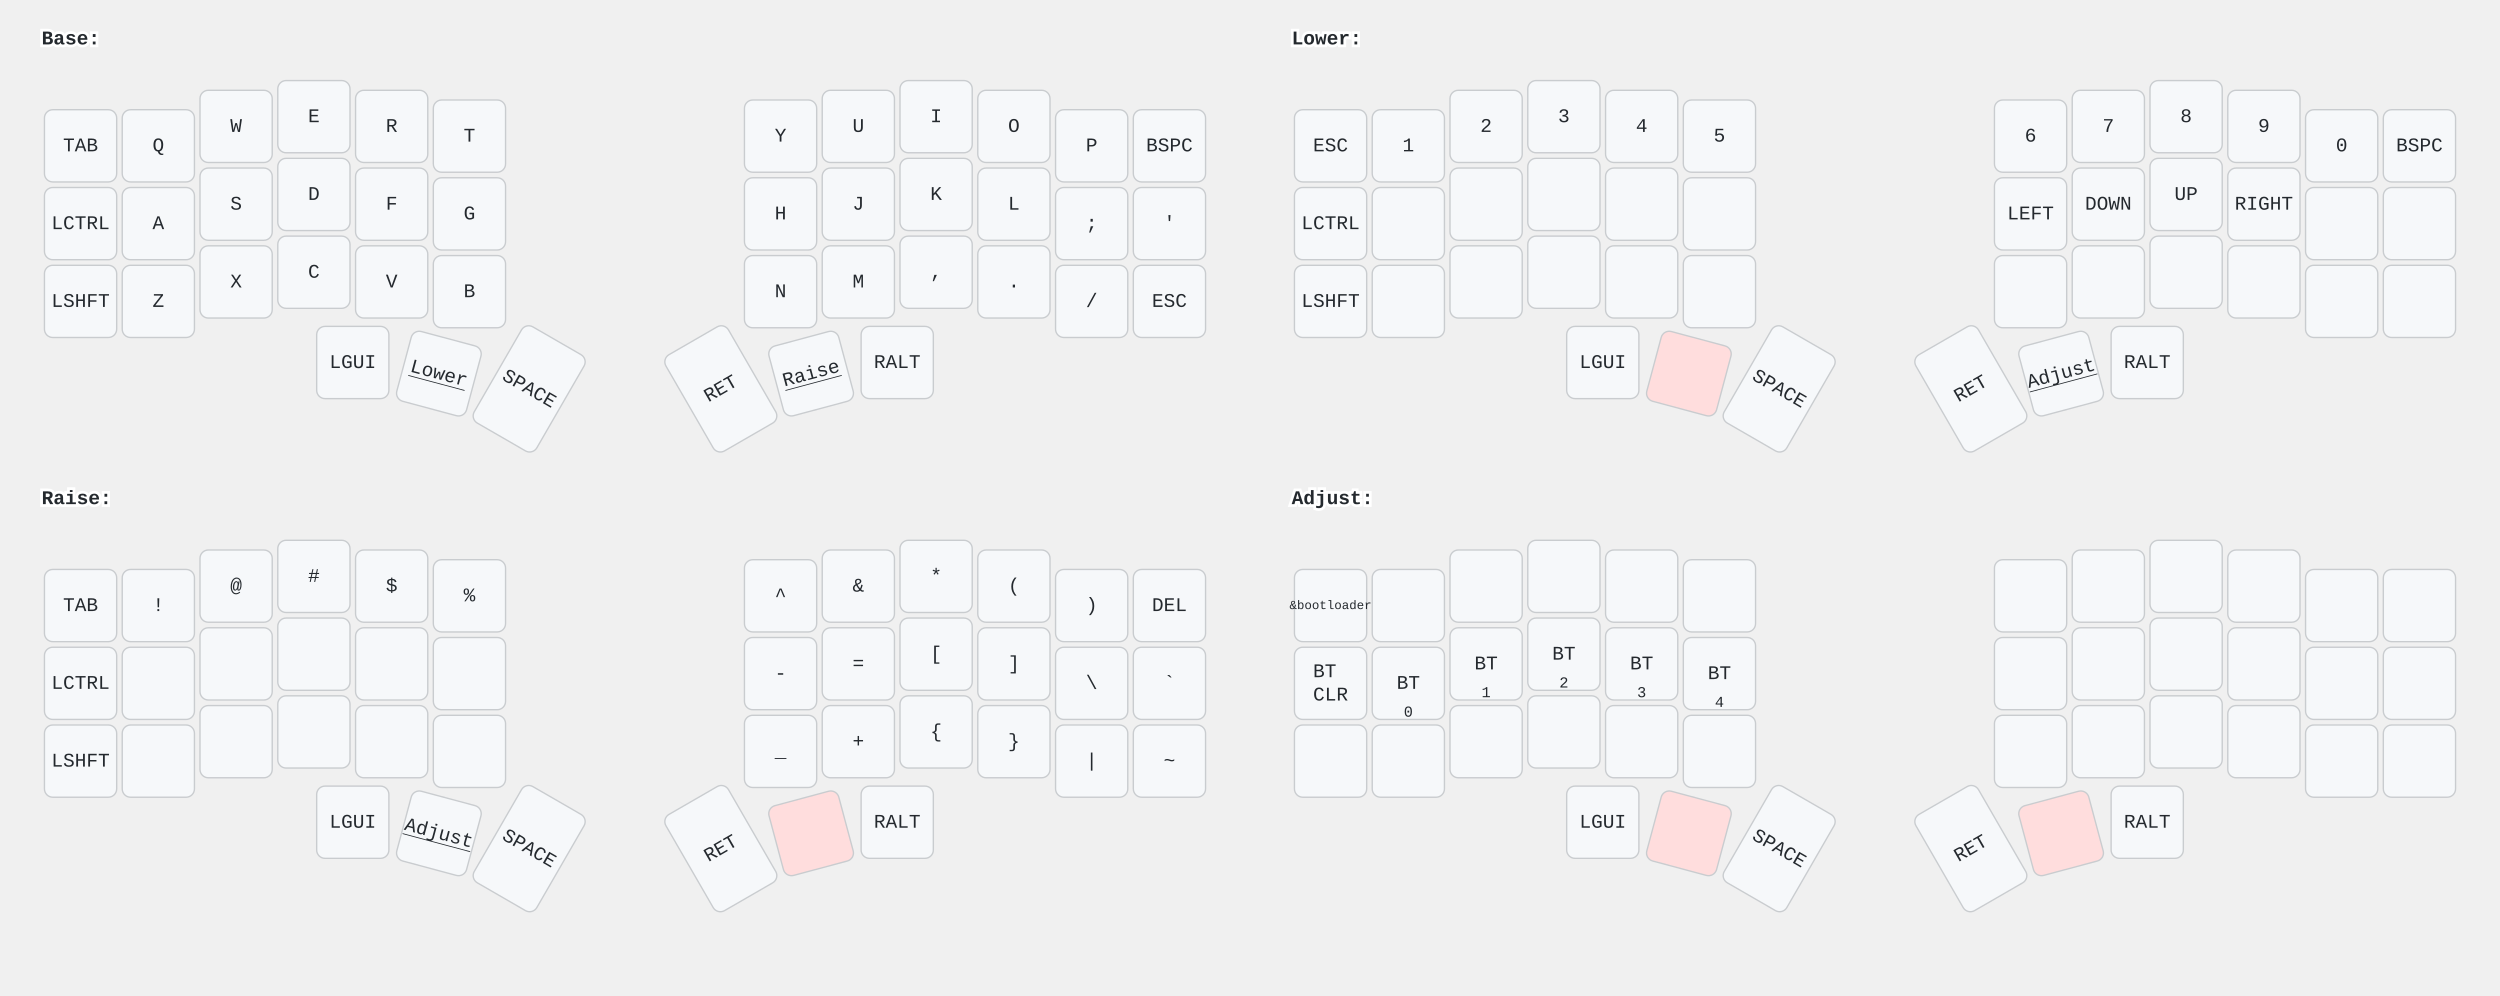
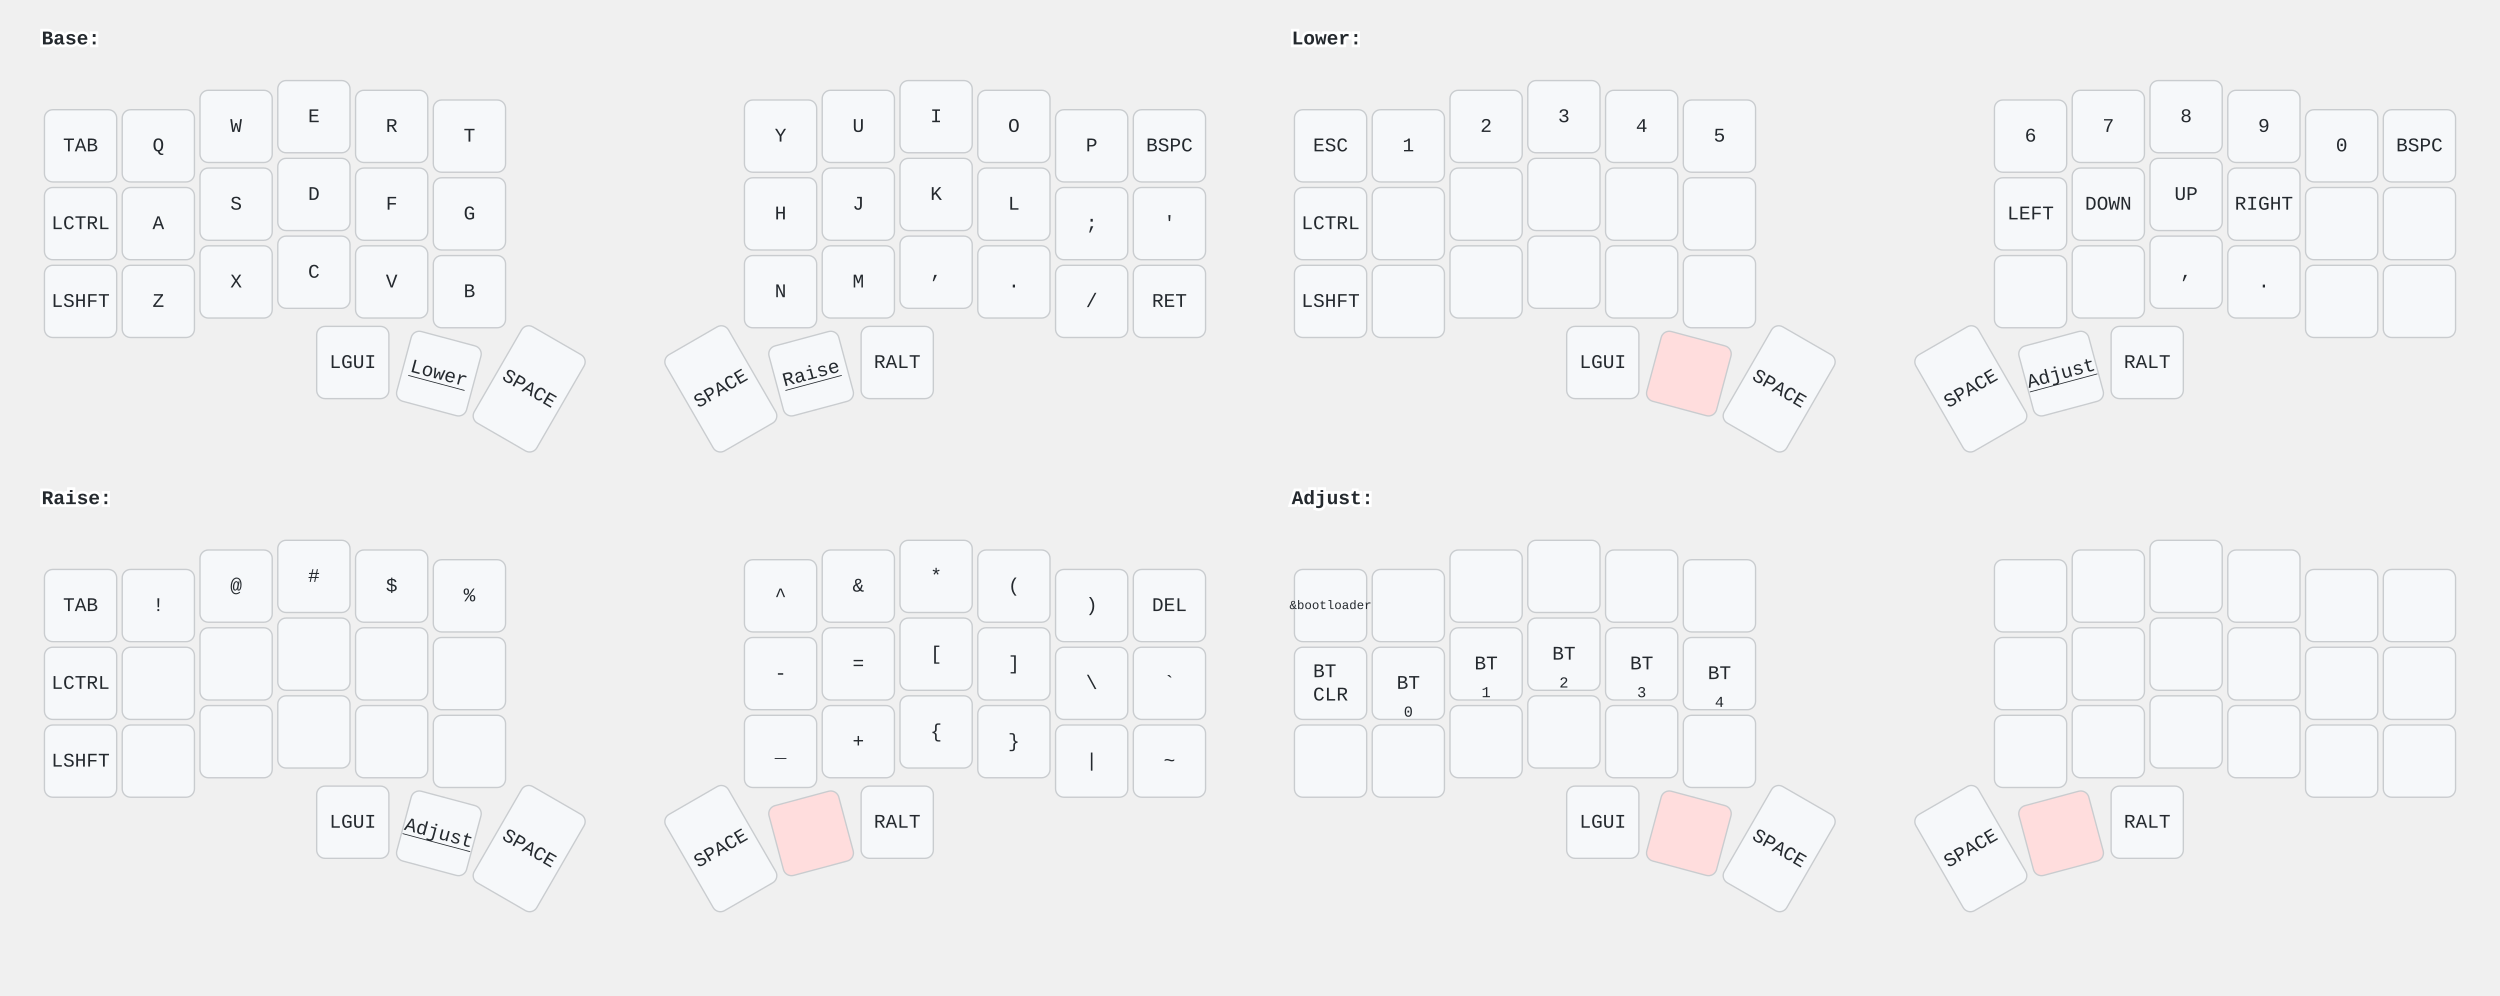
<svg xmlns="http://www.w3.org/2000/svg" width="1800" height="717" viewBox="0 0 1800 717" class="keymap">
  <style>/* inherit to force styles through use tags */
svg path {
    fill: inherit;
}

/* font and background color specifications */
svg.keymap {
    font-family: SFMono-Regular,Consolas,Liberation Mono,Menlo,monospace;
    font-size: 14px;
    font-kerning: normal;
    text-rendering: optimizeLegibility;
    fill: #24292e;
}

/* default key styling */
rect.key {
    fill: #f6f8fa;
}

rect.key, rect.combo {
    stroke: #c9cccf;
    stroke-width: 1;
}

/* default key side styling, only used is draw_key_sides is set */
rect.side {
    filter: brightness(90%);
}

/* color accent for combo boxes */
rect.combo, rect.combo-separate {
    fill: #cdf;
}

/* color accent for held keys */
rect.held, rect.combo.held {
    fill: #fdd;
}

/* color accent for ghost (optional) keys */
rect.ghost, rect.combo.ghost {
    stroke-dasharray: 4, 4;
    stroke-width: 2;
}

text {
    text-anchor: middle;
    dominant-baseline: middle;
}

/* styling for layer labels */
text.label {
    font-weight: bold;
    text-anchor: start;
    stroke: white;
    stroke-width: 4;
    paint-order: stroke;
}

/* styling for optional footer */
text.footer {
    text-anchor: end;
    dominant-baseline: auto;
    stroke: white;
    stroke-width: 4;
    paint-order: stroke;
}

/* styling for combo tap, and key non-tap label text */
text.combo, text.hold, text.shifted, text.left, text.right, text.tl, text.tr, text.bl, text.br {
    font-size: 11px;
}

text.hold, text.bl, text.br {
    text-anchor: middle;
    dominant-baseline: auto;
}

text.shifted, text.tl, text.tr {
    text-anchor: middle;
    dominant-baseline: hanging;
}

text.left, text.tl, text.bl {
    text-anchor: start;
}

text.right, text.tr, text.br {
    text-anchor: end;
}

text.layer-activator {
    text-decoration: underline;
}

/* styling for hold/shifted label text in combo box */
text.combo.hold, text.combo.shifted, text.combo.left, text.combo.right {
    font-size: 8px;
}

/* lighter symbol for transparent keys */
text.trans {
    fill: #7b7e81;
}

/* styling for combo dendrons */
path.combo {
    stroke-width: 1;
    stroke: gray;
    fill: none;
}

/* Start Tabler Icons Cleanup */
/* cannot use height/width with glyphs */
.icon-tabler &gt; path {
    fill: inherit;
    stroke: inherit;
    stroke-width: 2;
}
/* hide tabler's default box */
.icon-tabler &gt; path[stroke="none"][fill="none"] {
    visibility: hidden;
}
/* End Tabler Icons Cleanup */

@media (prefers-color-scheme: dark) {
svg.keymap { fill: #d1d6db; }
rect.key { fill: #3f4750; }
rect.key, rect.combo { stroke: #60666c; }
rect.combo, rect.combo-separate { fill: #1f3d7a; }
rect.held, rect.combo.held { fill: #854747; }
text.label, text.footer { stroke: black; }
text.trans { fill: #7e8184; }
path.combo { stroke: #7f7f7f; }

}</style>
  <g transform="translate(30, 0)" class="layer-Base">
    <text x="0" y="28" class="label" id="Base">Base:</text>
    <g transform="translate(0, 56)">
      <g transform="translate(28, 49)" class="key keypos-0">
        <rect rx="6" ry="6" x="-26" y="-26" width="52" height="52" class="key" />
        <text x="0" y="0" class="key tap">TAB</text>
      </g>
      <g transform="translate(84, 49)" class="key keypos-1">
        <rect rx="6" ry="6" x="-26" y="-26" width="52" height="52" class="key" />
        <text x="0" y="0" class="key tap">Q</text>
      </g>
      <g transform="translate(140, 35)" class="key keypos-2">
        <rect rx="6" ry="6" x="-26" y="-26" width="52" height="52" class="key" />
        <text x="0" y="0" class="key tap">W</text>
      </g>
      <g transform="translate(196, 28)" class="key keypos-3">
        <rect rx="6" ry="6" x="-26" y="-26" width="52" height="52" class="key" />
        <text x="0" y="0" class="key tap">E</text>
      </g>
      <g transform="translate(252, 35)" class="key keypos-4">
        <rect rx="6" ry="6" x="-26" y="-26" width="52" height="52" class="key" />
        <text x="0" y="0" class="key tap">R</text>
      </g>
      <g transform="translate(308, 42)" class="key keypos-5">
        <rect rx="6" ry="6" x="-26" y="-26" width="52" height="52" class="key" />
        <text x="0" y="0" class="key tap">T</text>
      </g>
      <g transform="translate(532, 42)" class="key keypos-6">
        <rect rx="6" ry="6" x="-26" y="-26" width="52" height="52" class="key" />
        <text x="0" y="0" class="key tap">Y</text>
      </g>
      <g transform="translate(588, 35)" class="key keypos-7">
        <rect rx="6" ry="6" x="-26" y="-26" width="52" height="52" class="key" />
        <text x="0" y="0" class="key tap">U</text>
      </g>
      <g transform="translate(644, 28)" class="key keypos-8">
        <rect rx="6" ry="6" x="-26" y="-26" width="52" height="52" class="key" />
        <text x="0" y="0" class="key tap">I</text>
      </g>
      <g transform="translate(700, 35)" class="key keypos-9">
        <rect rx="6" ry="6" x="-26" y="-26" width="52" height="52" class="key" />
        <text x="0" y="0" class="key tap">O</text>
      </g>
      <g transform="translate(756, 49)" class="key keypos-10">
        <rect rx="6" ry="6" x="-26" y="-26" width="52" height="52" class="key" />
        <text x="0" y="0" class="key tap">P</text>
      </g>
      <g transform="translate(812, 49)" class="key keypos-11">
        <rect rx="6" ry="6" x="-26" y="-26" width="52" height="52" class="key" />
        <text x="0" y="0" class="key tap">BSPC</text>
      </g>
      <g transform="translate(28, 105)" class="key keypos-12">
        <rect rx="6" ry="6" x="-26" y="-26" width="52" height="52" class="key" />
        <text x="0" y="0" class="key tap">LCTRL</text>
      </g>
      <g transform="translate(84, 105)" class="key keypos-13">
        <rect rx="6" ry="6" x="-26" y="-26" width="52" height="52" class="key" />
        <text x="0" y="0" class="key tap">A</text>
      </g>
      <g transform="translate(140, 91)" class="key keypos-14">
        <rect rx="6" ry="6" x="-26" y="-26" width="52" height="52" class="key" />
        <text x="0" y="0" class="key tap">S</text>
      </g>
      <g transform="translate(196, 84)" class="key keypos-15">
        <rect rx="6" ry="6" x="-26" y="-26" width="52" height="52" class="key" />
        <text x="0" y="0" class="key tap">D</text>
      </g>
      <g transform="translate(252, 91)" class="key keypos-16">
        <rect rx="6" ry="6" x="-26" y="-26" width="52" height="52" class="key" />
        <text x="0" y="0" class="key tap">F</text>
      </g>
      <g transform="translate(308, 98)" class="key keypos-17">
        <rect rx="6" ry="6" x="-26" y="-26" width="52" height="52" class="key" />
        <text x="0" y="0" class="key tap">G</text>
      </g>
      <g transform="translate(532, 98)" class="key keypos-18">
        <rect rx="6" ry="6" x="-26" y="-26" width="52" height="52" class="key" />
        <text x="0" y="0" class="key tap">H</text>
      </g>
      <g transform="translate(588, 91)" class="key keypos-19">
        <rect rx="6" ry="6" x="-26" y="-26" width="52" height="52" class="key" />
        <text x="0" y="0" class="key tap">J</text>
      </g>
      <g transform="translate(644, 84)" class="key keypos-20">
        <rect rx="6" ry="6" x="-26" y="-26" width="52" height="52" class="key" />
        <text x="0" y="0" class="key tap">K</text>
      </g>
      <g transform="translate(700, 91)" class="key keypos-21">
        <rect rx="6" ry="6" x="-26" y="-26" width="52" height="52" class="key" />
        <text x="0" y="0" class="key tap">L</text>
      </g>
      <g transform="translate(756, 105)" class="key keypos-22">
        <rect rx="6" ry="6" x="-26" y="-26" width="52" height="52" class="key" />
        <text x="0" y="0" class="key tap">;</text>
      </g>
      <g transform="translate(812, 105)" class="key keypos-23">
        <rect rx="6" ry="6" x="-26" y="-26" width="52" height="52" class="key" />
        <text x="0" y="0" class="key tap">'</text>
      </g>
      <g transform="translate(28, 161)" class="key keypos-24">
        <rect rx="6" ry="6" x="-26" y="-26" width="52" height="52" class="key" />
        <text x="0" y="0" class="key tap">LSHFT</text>
      </g>
      <g transform="translate(84, 161)" class="key keypos-25">
        <rect rx="6" ry="6" x="-26" y="-26" width="52" height="52" class="key" />
        <text x="0" y="0" class="key tap">Z</text>
      </g>
      <g transform="translate(140, 147)" class="key keypos-26">
        <rect rx="6" ry="6" x="-26" y="-26" width="52" height="52" class="key" />
        <text x="0" y="0" class="key tap">X</text>
      </g>
      <g transform="translate(196, 140)" class="key keypos-27">
        <rect rx="6" ry="6" x="-26" y="-26" width="52" height="52" class="key" />
        <text x="0" y="0" class="key tap">C</text>
      </g>
      <g transform="translate(252, 147)" class="key keypos-28">
        <rect rx="6" ry="6" x="-26" y="-26" width="52" height="52" class="key" />
        <text x="0" y="0" class="key tap">V</text>
      </g>
      <g transform="translate(308, 154)" class="key keypos-29">
        <rect rx="6" ry="6" x="-26" y="-26" width="52" height="52" class="key" />
        <text x="0" y="0" class="key tap">B</text>
      </g>
      <g transform="translate(532, 154)" class="key keypos-30">
        <rect rx="6" ry="6" x="-26" y="-26" width="52" height="52" class="key" />
        <text x="0" y="0" class="key tap">N</text>
      </g>
      <g transform="translate(588, 147)" class="key keypos-31">
        <rect rx="6" ry="6" x="-26" y="-26" width="52" height="52" class="key" />
        <text x="0" y="0" class="key tap">M</text>
      </g>
      <g transform="translate(644, 140)" class="key keypos-32">
        <rect rx="6" ry="6" x="-26" y="-26" width="52" height="52" class="key" />
        <text x="0" y="0" class="key tap">,</text>
      </g>
      <g transform="translate(700, 147)" class="key keypos-33">
        <rect rx="6" ry="6" x="-26" y="-26" width="52" height="52" class="key" />
        <text x="0" y="0" class="key tap">.</text>
      </g>
      <g transform="translate(756, 161)" class="key keypos-34">
        <rect rx="6" ry="6" x="-26" y="-26" width="52" height="52" class="key" />
        <text x="0" y="0" class="key tap">/</text>
      </g>
      <g transform="translate(812, 161)" class="key keypos-35">
        <rect rx="6" ry="6" x="-26" y="-26" width="52" height="52" class="key" />
-         <text x="0" y="0" class="key tap">ESC</text>
+         <text x="0" y="0" class="key tap">RET</text>
      </g>
      <g transform="translate(224, 205)" class="key keypos-36">
        <rect rx="6" ry="6" x="-26" y="-26" width="52" height="52" class="key" />
        <text x="0" y="0" class="key tap">LGUI</text>
      </g>
      <g transform="translate(286, 213) rotate(15.0)" class="key keypos-37">
        <rect rx="6" ry="6" x="-26" y="-26" width="52" height="52" class="key" />
        <a href="#Lower">
          <text x="0" y="0" class="key tap layer-activator">Lower</text>
        </a>
      </g>
      <g transform="translate(351, 224) rotate(30.0)" class="key keypos-38">
        <rect rx="6" ry="6" x="-26" y="-40" width="52" height="80" class="key" />
        <text x="0" y="0" class="key tap">SPACE</text>
      </g>
      <g transform="translate(489, 224) rotate(-30.0)" class="key keypos-39">
        <rect rx="6" ry="6" x="-26" y="-40" width="52" height="80" class="key" />
-         <text x="0" y="0" class="key tap">RET</text>
+         <text x="0" y="0" class="key tap">SPACE</text>
      </g>
      <g transform="translate(554, 213) rotate(-15.0)" class="key keypos-40">
        <rect rx="6" ry="6" x="-26" y="-26" width="52" height="52" class="key" />
        <a href="#Raise">
          <text x="0" y="0" class="key tap layer-activator">Raise</text>
        </a>
      </g>
      <g transform="translate(616, 205)" class="key keypos-41">
        <rect rx="6" ry="6" x="-26" y="-26" width="52" height="52" class="key" />
        <text x="0" y="0" class="key tap">RALT</text>
      </g>
    </g>
  </g>
  <g transform="translate(930, 0)" class="layer-Lower">
    <text x="0" y="28" class="label" id="Lower">Lower:</text>
    <g transform="translate(0, 56)">
      <g transform="translate(28, 49)" class="key keypos-0">
        <rect rx="6" ry="6" x="-26" y="-26" width="52" height="52" class="key" />
        <text x="0" y="0" class="key tap">ESC</text>
      </g>
      <g transform="translate(84, 49)" class="key keypos-1">
        <rect rx="6" ry="6" x="-26" y="-26" width="52" height="52" class="key" />
        <text x="0" y="0" class="key tap">1</text>
      </g>
      <g transform="translate(140, 35)" class="key keypos-2">
        <rect rx="6" ry="6" x="-26" y="-26" width="52" height="52" class="key" />
        <text x="0" y="0" class="key tap">2</text>
      </g>
      <g transform="translate(196, 28)" class="key keypos-3">
        <rect rx="6" ry="6" x="-26" y="-26" width="52" height="52" class="key" />
        <text x="0" y="0" class="key tap">3</text>
      </g>
      <g transform="translate(252, 35)" class="key keypos-4">
        <rect rx="6" ry="6" x="-26" y="-26" width="52" height="52" class="key" />
        <text x="0" y="0" class="key tap">4</text>
      </g>
      <g transform="translate(308, 42)" class="key keypos-5">
        <rect rx="6" ry="6" x="-26" y="-26" width="52" height="52" class="key" />
        <text x="0" y="0" class="key tap">5</text>
      </g>
      <g transform="translate(532, 42)" class="key keypos-6">
        <rect rx="6" ry="6" x="-26" y="-26" width="52" height="52" class="key" />
        <text x="0" y="0" class="key tap">6</text>
      </g>
      <g transform="translate(588, 35)" class="key keypos-7">
        <rect rx="6" ry="6" x="-26" y="-26" width="52" height="52" class="key" />
        <text x="0" y="0" class="key tap">7</text>
      </g>
      <g transform="translate(644, 28)" class="key keypos-8">
        <rect rx="6" ry="6" x="-26" y="-26" width="52" height="52" class="key" />
        <text x="0" y="0" class="key tap">8</text>
      </g>
      <g transform="translate(700, 35)" class="key keypos-9">
        <rect rx="6" ry="6" x="-26" y="-26" width="52" height="52" class="key" />
        <text x="0" y="0" class="key tap">9</text>
      </g>
      <g transform="translate(756, 49)" class="key keypos-10">
        <rect rx="6" ry="6" x="-26" y="-26" width="52" height="52" class="key" />
        <text x="0" y="0" class="key tap">0</text>
      </g>
      <g transform="translate(812, 49)" class="key keypos-11">
        <rect rx="6" ry="6" x="-26" y="-26" width="52" height="52" class="key" />
        <text x="0" y="0" class="key tap">BSPC</text>
      </g>
      <g transform="translate(28, 105)" class="key keypos-12">
        <rect rx="6" ry="6" x="-26" y="-26" width="52" height="52" class="key" />
        <text x="0" y="0" class="key tap">LCTRL</text>
      </g>
      <g transform="translate(84, 105)" class="key keypos-13">
        <rect rx="6" ry="6" x="-26" y="-26" width="52" height="52" class="key" />
      </g>
      <g transform="translate(140, 91)" class="key keypos-14">
        <rect rx="6" ry="6" x="-26" y="-26" width="52" height="52" class="key" />
      </g>
      <g transform="translate(196, 84)" class="key keypos-15">
        <rect rx="6" ry="6" x="-26" y="-26" width="52" height="52" class="key" />
      </g>
      <g transform="translate(252, 91)" class="key keypos-16">
        <rect rx="6" ry="6" x="-26" y="-26" width="52" height="52" class="key" />
      </g>
      <g transform="translate(308, 98)" class="key keypos-17">
        <rect rx="6" ry="6" x="-26" y="-26" width="52" height="52" class="key" />
      </g>
      <g transform="translate(532, 98)" class="key keypos-18">
        <rect rx="6" ry="6" x="-26" y="-26" width="52" height="52" class="key" />
        <text x="0" y="0" class="key tap">LEFT</text>
      </g>
      <g transform="translate(588, 91)" class="key keypos-19">
        <rect rx="6" ry="6" x="-26" y="-26" width="52" height="52" class="key" />
        <text x="0" y="0" class="key tap">DOWN</text>
      </g>
      <g transform="translate(644, 84)" class="key keypos-20">
        <rect rx="6" ry="6" x="-26" y="-26" width="52" height="52" class="key" />
        <text x="0" y="0" class="key tap">UP</text>
      </g>
      <g transform="translate(700, 91)" class="key keypos-21">
        <rect rx="6" ry="6" x="-26" y="-26" width="52" height="52" class="key" />
        <text x="0" y="0" class="key tap">RIGHT</text>
      </g>
      <g transform="translate(756, 105)" class="key keypos-22">
        <rect rx="6" ry="6" x="-26" y="-26" width="52" height="52" class="key" />
      </g>
      <g transform="translate(812, 105)" class="key keypos-23">
        <rect rx="6" ry="6" x="-26" y="-26" width="52" height="52" class="key" />
      </g>
      <g transform="translate(28, 161)" class="key keypos-24">
        <rect rx="6" ry="6" x="-26" y="-26" width="52" height="52" class="key" />
        <text x="0" y="0" class="key tap">LSHFT</text>
      </g>
      <g transform="translate(84, 161)" class="key keypos-25">
        <rect rx="6" ry="6" x="-26" y="-26" width="52" height="52" class="key" />
      </g>
      <g transform="translate(140, 147)" class="key keypos-26">
        <rect rx="6" ry="6" x="-26" y="-26" width="52" height="52" class="key" />
      </g>
      <g transform="translate(196, 140)" class="key keypos-27">
        <rect rx="6" ry="6" x="-26" y="-26" width="52" height="52" class="key" />
      </g>
      <g transform="translate(252, 147)" class="key keypos-28">
        <rect rx="6" ry="6" x="-26" y="-26" width="52" height="52" class="key" />
      </g>
      <g transform="translate(308, 154)" class="key keypos-29">
        <rect rx="6" ry="6" x="-26" y="-26" width="52" height="52" class="key" />
      </g>
      <g transform="translate(532, 154)" class="key keypos-30">
        <rect rx="6" ry="6" x="-26" y="-26" width="52" height="52" class="key" />
      </g>
      <g transform="translate(588, 147)" class="key keypos-31">
        <rect rx="6" ry="6" x="-26" y="-26" width="52" height="52" class="key" />
      </g>
      <g transform="translate(644, 140)" class="key keypos-32">
        <rect rx="6" ry="6" x="-26" y="-26" width="52" height="52" class="key" />
+         <text x="0" y="0" class="key tap">,</text>
      </g>
      <g transform="translate(700, 147)" class="key keypos-33">
        <rect rx="6" ry="6" x="-26" y="-26" width="52" height="52" class="key" />
+         <text x="0" y="0" class="key tap">.</text>
      </g>
      <g transform="translate(756, 161)" class="key keypos-34">
        <rect rx="6" ry="6" x="-26" y="-26" width="52" height="52" class="key" />
      </g>
      <g transform="translate(812, 161)" class="key keypos-35">
        <rect rx="6" ry="6" x="-26" y="-26" width="52" height="52" class="key" />
      </g>
      <g transform="translate(224, 205)" class="key keypos-36">
        <rect rx="6" ry="6" x="-26" y="-26" width="52" height="52" class="key" />
        <text x="0" y="0" class="key tap">LGUI</text>
      </g>
      <g transform="translate(286, 213) rotate(15.0)" class="key held keypos-37">
        <rect rx="6" ry="6" x="-26" y="-26" width="52" height="52" class="key held" />
      </g>
      <g transform="translate(351, 224) rotate(30.0)" class="key keypos-38">
        <rect rx="6" ry="6" x="-26" y="-40" width="52" height="80" class="key" />
        <text x="0" y="0" class="key tap">SPACE</text>
      </g>
      <g transform="translate(489, 224) rotate(-30.0)" class="key keypos-39">
        <rect rx="6" ry="6" x="-26" y="-40" width="52" height="80" class="key" />
-         <text x="0" y="0" class="key tap">RET</text>
+         <text x="0" y="0" class="key tap">SPACE</text>
      </g>
      <g transform="translate(554, 213) rotate(-15.0)" class="key keypos-40">
        <rect rx="6" ry="6" x="-26" y="-26" width="52" height="52" class="key" />
        <a href="#Adjust">
          <text x="0" y="0" class="key tap layer-activator">Adjust</text>
        </a>
      </g>
      <g transform="translate(616, 205)" class="key keypos-41">
        <rect rx="6" ry="6" x="-26" y="-26" width="52" height="52" class="key" />
        <text x="0" y="0" class="key tap">RALT</text>
      </g>
    </g>
  </g>
  <g transform="translate(30, 331)" class="layer-Raise">
    <text x="0" y="28" class="label" id="Raise">Raise:</text>
    <g transform="translate(0, 56)">
      <g transform="translate(28, 49)" class="key keypos-0">
        <rect rx="6" ry="6" x="-26" y="-26" width="52" height="52" class="key" />
        <text x="0" y="0" class="key tap">TAB</text>
      </g>
      <g transform="translate(84, 49)" class="key keypos-1">
        <rect rx="6" ry="6" x="-26" y="-26" width="52" height="52" class="key" />
        <text x="0" y="0" class="key tap">!</text>
      </g>
      <g transform="translate(140, 35)" class="key keypos-2">
        <rect rx="6" ry="6" x="-26" y="-26" width="52" height="52" class="key" />
        <text x="0" y="0" class="key tap">@</text>
      </g>
      <g transform="translate(196, 28)" class="key keypos-3">
        <rect rx="6" ry="6" x="-26" y="-26" width="52" height="52" class="key" />
        <text x="0" y="0" class="key tap">#</text>
      </g>
      <g transform="translate(252, 35)" class="key keypos-4">
        <rect rx="6" ry="6" x="-26" y="-26" width="52" height="52" class="key" />
        <text x="0" y="0" class="key tap">$</text>
      </g>
      <g transform="translate(308, 42)" class="key keypos-5">
        <rect rx="6" ry="6" x="-26" y="-26" width="52" height="52" class="key" />
        <text x="0" y="0" class="key tap">%</text>
      </g>
      <g transform="translate(532, 42)" class="key keypos-6">
        <rect rx="6" ry="6" x="-26" y="-26" width="52" height="52" class="key" />
        <text x="0" y="0" class="key tap">^</text>
      </g>
      <g transform="translate(588, 35)" class="key keypos-7">
        <rect rx="6" ry="6" x="-26" y="-26" width="52" height="52" class="key" />
        <text x="0" y="0" class="key tap">&amp;</text>
      </g>
      <g transform="translate(644, 28)" class="key keypos-8">
        <rect rx="6" ry="6" x="-26" y="-26" width="52" height="52" class="key" />
        <text x="0" y="0" class="key tap">*</text>
      </g>
      <g transform="translate(700, 35)" class="key keypos-9">
        <rect rx="6" ry="6" x="-26" y="-26" width="52" height="52" class="key" />
        <text x="0" y="0" class="key tap">(</text>
      </g>
      <g transform="translate(756, 49)" class="key keypos-10">
        <rect rx="6" ry="6" x="-26" y="-26" width="52" height="52" class="key" />
        <text x="0" y="0" class="key tap">)</text>
      </g>
      <g transform="translate(812, 49)" class="key keypos-11">
        <rect rx="6" ry="6" x="-26" y="-26" width="52" height="52" class="key" />
        <text x="0" y="0" class="key tap">DEL</text>
      </g>
      <g transform="translate(28, 105)" class="key keypos-12">
        <rect rx="6" ry="6" x="-26" y="-26" width="52" height="52" class="key" />
        <text x="0" y="0" class="key tap">LCTRL</text>
      </g>
      <g transform="translate(84, 105)" class="key keypos-13">
        <rect rx="6" ry="6" x="-26" y="-26" width="52" height="52" class="key" />
      </g>
      <g transform="translate(140, 91)" class="key keypos-14">
        <rect rx="6" ry="6" x="-26" y="-26" width="52" height="52" class="key" />
      </g>
      <g transform="translate(196, 84)" class="key keypos-15">
        <rect rx="6" ry="6" x="-26" y="-26" width="52" height="52" class="key" />
      </g>
      <g transform="translate(252, 91)" class="key keypos-16">
        <rect rx="6" ry="6" x="-26" y="-26" width="52" height="52" class="key" />
      </g>
      <g transform="translate(308, 98)" class="key keypos-17">
        <rect rx="6" ry="6" x="-26" y="-26" width="52" height="52" class="key" />
      </g>
      <g transform="translate(532, 98)" class="key keypos-18">
        <rect rx="6" ry="6" x="-26" y="-26" width="52" height="52" class="key" />
        <text x="0" y="0" class="key tap">-</text>
      </g>
      <g transform="translate(588, 91)" class="key keypos-19">
        <rect rx="6" ry="6" x="-26" y="-26" width="52" height="52" class="key" />
        <text x="0" y="0" class="key tap">=</text>
      </g>
      <g transform="translate(644, 84)" class="key keypos-20">
        <rect rx="6" ry="6" x="-26" y="-26" width="52" height="52" class="key" />
        <text x="0" y="0" class="key tap">[</text>
      </g>
      <g transform="translate(700, 91)" class="key keypos-21">
        <rect rx="6" ry="6" x="-26" y="-26" width="52" height="52" class="key" />
        <text x="0" y="0" class="key tap">]</text>
      </g>
      <g transform="translate(756, 105)" class="key keypos-22">
        <rect rx="6" ry="6" x="-26" y="-26" width="52" height="52" class="key" />
        <text x="0" y="0" class="key tap">\</text>
      </g>
      <g transform="translate(812, 105)" class="key keypos-23">
        <rect rx="6" ry="6" x="-26" y="-26" width="52" height="52" class="key" />
        <text x="0" y="0" class="key tap">`</text>
      </g>
      <g transform="translate(28, 161)" class="key keypos-24">
        <rect rx="6" ry="6" x="-26" y="-26" width="52" height="52" class="key" />
        <text x="0" y="0" class="key tap">LSHFT</text>
      </g>
      <g transform="translate(84, 161)" class="key keypos-25">
        <rect rx="6" ry="6" x="-26" y="-26" width="52" height="52" class="key" />
      </g>
      <g transform="translate(140, 147)" class="key keypos-26">
        <rect rx="6" ry="6" x="-26" y="-26" width="52" height="52" class="key" />
      </g>
      <g transform="translate(196, 140)" class="key keypos-27">
        <rect rx="6" ry="6" x="-26" y="-26" width="52" height="52" class="key" />
      </g>
      <g transform="translate(252, 147)" class="key keypos-28">
        <rect rx="6" ry="6" x="-26" y="-26" width="52" height="52" class="key" />
      </g>
      <g transform="translate(308, 154)" class="key keypos-29">
        <rect rx="6" ry="6" x="-26" y="-26" width="52" height="52" class="key" />
      </g>
      <g transform="translate(532, 154)" class="key keypos-30">
        <rect rx="6" ry="6" x="-26" y="-26" width="52" height="52" class="key" />
        <text x="0" y="0" class="key tap">_</text>
      </g>
      <g transform="translate(588, 147)" class="key keypos-31">
        <rect rx="6" ry="6" x="-26" y="-26" width="52" height="52" class="key" />
        <text x="0" y="0" class="key tap">+</text>
      </g>
      <g transform="translate(644, 140)" class="key keypos-32">
        <rect rx="6" ry="6" x="-26" y="-26" width="52" height="52" class="key" />
        <text x="0" y="0" class="key tap">{</text>
      </g>
      <g transform="translate(700, 147)" class="key keypos-33">
        <rect rx="6" ry="6" x="-26" y="-26" width="52" height="52" class="key" />
        <text x="0" y="0" class="key tap">}</text>
      </g>
      <g transform="translate(756, 161)" class="key keypos-34">
        <rect rx="6" ry="6" x="-26" y="-26" width="52" height="52" class="key" />
        <text x="0" y="0" class="key tap">|</text>
      </g>
      <g transform="translate(812, 161)" class="key keypos-35">
        <rect rx="6" ry="6" x="-26" y="-26" width="52" height="52" class="key" />
        <text x="0" y="0" class="key tap">~</text>
      </g>
      <g transform="translate(224, 205)" class="key keypos-36">
        <rect rx="6" ry="6" x="-26" y="-26" width="52" height="52" class="key" />
        <text x="0" y="0" class="key tap">LGUI</text>
      </g>
      <g transform="translate(286, 213) rotate(15.0)" class="key keypos-37">
        <rect rx="6" ry="6" x="-26" y="-26" width="52" height="52" class="key" />
        <a href="#Adjust">
          <text x="0" y="0" class="key tap layer-activator">Adjust</text>
        </a>
      </g>
      <g transform="translate(351, 224) rotate(30.0)" class="key keypos-38">
        <rect rx="6" ry="6" x="-26" y="-40" width="52" height="80" class="key" />
        <text x="0" y="0" class="key tap">SPACE</text>
      </g>
      <g transform="translate(489, 224) rotate(-30.0)" class="key keypos-39">
        <rect rx="6" ry="6" x="-26" y="-40" width="52" height="80" class="key" />
-         <text x="0" y="0" class="key tap">RET</text>
+         <text x="0" y="0" class="key tap">SPACE</text>
      </g>
      <g transform="translate(554, 213) rotate(-15.0)" class="key held keypos-40">
        <rect rx="6" ry="6" x="-26" y="-26" width="52" height="52" class="key held" />
      </g>
      <g transform="translate(616, 205)" class="key keypos-41">
        <rect rx="6" ry="6" x="-26" y="-26" width="52" height="52" class="key" />
        <text x="0" y="0" class="key tap">RALT</text>
      </g>
    </g>
  </g>
  <g transform="translate(930, 331)" class="layer-Adjust">
    <text x="0" y="28" class="label" id="Adjust">Adjust:</text>
    <g transform="translate(0, 56)">
      <g transform="translate(28, 49)" class="key keypos-0">
        <rect rx="6" ry="6" x="-26" y="-26" width="52" height="52" class="key" />
        <text x="0" y="0" class="key tap">
          <tspan style="font-size: 64%">&amp;bootloader</tspan>
        </text>
      </g>
      <g transform="translate(84, 49)" class="key keypos-1">
        <rect rx="6" ry="6" x="-26" y="-26" width="52" height="52" class="key" />
      </g>
      <g transform="translate(140, 35)" class="key keypos-2">
        <rect rx="6" ry="6" x="-26" y="-26" width="52" height="52" class="key" />
      </g>
      <g transform="translate(196, 28)" class="key keypos-3">
        <rect rx="6" ry="6" x="-26" y="-26" width="52" height="52" class="key" />
      </g>
      <g transform="translate(252, 35)" class="key keypos-4">
        <rect rx="6" ry="6" x="-26" y="-26" width="52" height="52" class="key" />
      </g>
      <g transform="translate(308, 42)" class="key keypos-5">
        <rect rx="6" ry="6" x="-26" y="-26" width="52" height="52" class="key" />
      </g>
      <g transform="translate(532, 42)" class="key keypos-6">
        <rect rx="6" ry="6" x="-26" y="-26" width="52" height="52" class="key" />
      </g>
      <g transform="translate(588, 35)" class="key keypos-7">
        <rect rx="6" ry="6" x="-26" y="-26" width="52" height="52" class="key" />
      </g>
      <g transform="translate(644, 28)" class="key keypos-8">
        <rect rx="6" ry="6" x="-26" y="-26" width="52" height="52" class="key" />
      </g>
      <g transform="translate(700, 35)" class="key keypos-9">
        <rect rx="6" ry="6" x="-26" y="-26" width="52" height="52" class="key" />
      </g>
      <g transform="translate(756, 49)" class="key keypos-10">
        <rect rx="6" ry="6" x="-26" y="-26" width="52" height="52" class="key" />
      </g>
      <g transform="translate(812, 49)" class="key keypos-11">
        <rect rx="6" ry="6" x="-26" y="-26" width="52" height="52" class="key" />
      </g>
      <g transform="translate(28, 105)" class="key keypos-12">
        <rect rx="6" ry="6" x="-26" y="-26" width="52" height="52" class="key" />
        <text x="0" y="0" class="key tap">
          <tspan x="0" dy="-0.6em">BT</tspan>
          <tspan x="0" dy="1.2em">CLR</tspan>
        </text>
      </g>
      <g transform="translate(84, 105)" class="key keypos-13">
        <rect rx="6" ry="6" x="-26" y="-26" width="52" height="52" class="key" />
        <text x="0" y="0" class="key tap">BT</text>
        <text x="0" y="24" class="key hold">0</text>
      </g>
      <g transform="translate(140, 91)" class="key keypos-14">
        <rect rx="6" ry="6" x="-26" y="-26" width="52" height="52" class="key" />
        <text x="0" y="0" class="key tap">BT</text>
        <text x="0" y="24" class="key hold">1</text>
      </g>
      <g transform="translate(196, 84)" class="key keypos-15">
        <rect rx="6" ry="6" x="-26" y="-26" width="52" height="52" class="key" />
        <text x="0" y="0" class="key tap">BT</text>
        <text x="0" y="24" class="key hold">2</text>
      </g>
      <g transform="translate(252, 91)" class="key keypos-16">
        <rect rx="6" ry="6" x="-26" y="-26" width="52" height="52" class="key" />
        <text x="0" y="0" class="key tap">BT</text>
        <text x="0" y="24" class="key hold">3</text>
      </g>
      <g transform="translate(308, 98)" class="key keypos-17">
        <rect rx="6" ry="6" x="-26" y="-26" width="52" height="52" class="key" />
        <text x="0" y="0" class="key tap">BT</text>
        <text x="0" y="24" class="key hold">4</text>
      </g>
      <g transform="translate(532, 98)" class="key keypos-18">
        <rect rx="6" ry="6" x="-26" y="-26" width="52" height="52" class="key" />
      </g>
      <g transform="translate(588, 91)" class="key keypos-19">
        <rect rx="6" ry="6" x="-26" y="-26" width="52" height="52" class="key" />
      </g>
      <g transform="translate(644, 84)" class="key keypos-20">
        <rect rx="6" ry="6" x="-26" y="-26" width="52" height="52" class="key" />
      </g>
      <g transform="translate(700, 91)" class="key keypos-21">
        <rect rx="6" ry="6" x="-26" y="-26" width="52" height="52" class="key" />
      </g>
      <g transform="translate(756, 105)" class="key keypos-22">
        <rect rx="6" ry="6" x="-26" y="-26" width="52" height="52" class="key" />
      </g>
      <g transform="translate(812, 105)" class="key keypos-23">
        <rect rx="6" ry="6" x="-26" y="-26" width="52" height="52" class="key" />
      </g>
      <g transform="translate(28, 161)" class="key keypos-24">
        <rect rx="6" ry="6" x="-26" y="-26" width="52" height="52" class="key" />
      </g>
      <g transform="translate(84, 161)" class="key keypos-25">
        <rect rx="6" ry="6" x="-26" y="-26" width="52" height="52" class="key" />
      </g>
      <g transform="translate(140, 147)" class="key keypos-26">
        <rect rx="6" ry="6" x="-26" y="-26" width="52" height="52" class="key" />
      </g>
      <g transform="translate(196, 140)" class="key keypos-27">
        <rect rx="6" ry="6" x="-26" y="-26" width="52" height="52" class="key" />
      </g>
      <g transform="translate(252, 147)" class="key keypos-28">
        <rect rx="6" ry="6" x="-26" y="-26" width="52" height="52" class="key" />
      </g>
      <g transform="translate(308, 154)" class="key keypos-29">
        <rect rx="6" ry="6" x="-26" y="-26" width="52" height="52" class="key" />
      </g>
      <g transform="translate(532, 154)" class="key keypos-30">
        <rect rx="6" ry="6" x="-26" y="-26" width="52" height="52" class="key" />
      </g>
      <g transform="translate(588, 147)" class="key keypos-31">
        <rect rx="6" ry="6" x="-26" y="-26" width="52" height="52" class="key" />
      </g>
      <g transform="translate(644, 140)" class="key keypos-32">
        <rect rx="6" ry="6" x="-26" y="-26" width="52" height="52" class="key" />
      </g>
      <g transform="translate(700, 147)" class="key keypos-33">
        <rect rx="6" ry="6" x="-26" y="-26" width="52" height="52" class="key" />
      </g>
      <g transform="translate(756, 161)" class="key keypos-34">
        <rect rx="6" ry="6" x="-26" y="-26" width="52" height="52" class="key" />
      </g>
      <g transform="translate(812, 161)" class="key keypos-35">
        <rect rx="6" ry="6" x="-26" y="-26" width="52" height="52" class="key" />
      </g>
      <g transform="translate(224, 205)" class="key keypos-36">
        <rect rx="6" ry="6" x="-26" y="-26" width="52" height="52" class="key" />
        <text x="0" y="0" class="key tap">LGUI</text>
      </g>
      <g transform="translate(286, 213) rotate(15.0)" class="key held keypos-37">
        <rect rx="6" ry="6" x="-26" y="-26" width="52" height="52" class="key held" />
      </g>
      <g transform="translate(351, 224) rotate(30.0)" class="key keypos-38">
        <rect rx="6" ry="6" x="-26" y="-40" width="52" height="80" class="key" />
        <text x="0" y="0" class="key tap">SPACE</text>
      </g>
      <g transform="translate(489, 224) rotate(-30.0)" class="key keypos-39">
        <rect rx="6" ry="6" x="-26" y="-40" width="52" height="80" class="key" />
-         <text x="0" y="0" class="key tap">RET</text>
+         <text x="0" y="0" class="key tap">SPACE</text>
      </g>
      <g transform="translate(554, 213) rotate(-15.0)" class="key held keypos-40">
        <rect rx="6" ry="6" x="-26" y="-26" width="52" height="52" class="key held" />
      </g>
      <g transform="translate(616, 205)" class="key keypos-41">
        <rect rx="6" ry="6" x="-26" y="-26" width="52" height="52" class="key" />
        <text x="0" y="0" class="key tap">RALT</text>
      </g>
    </g>
  </g>
</svg>
